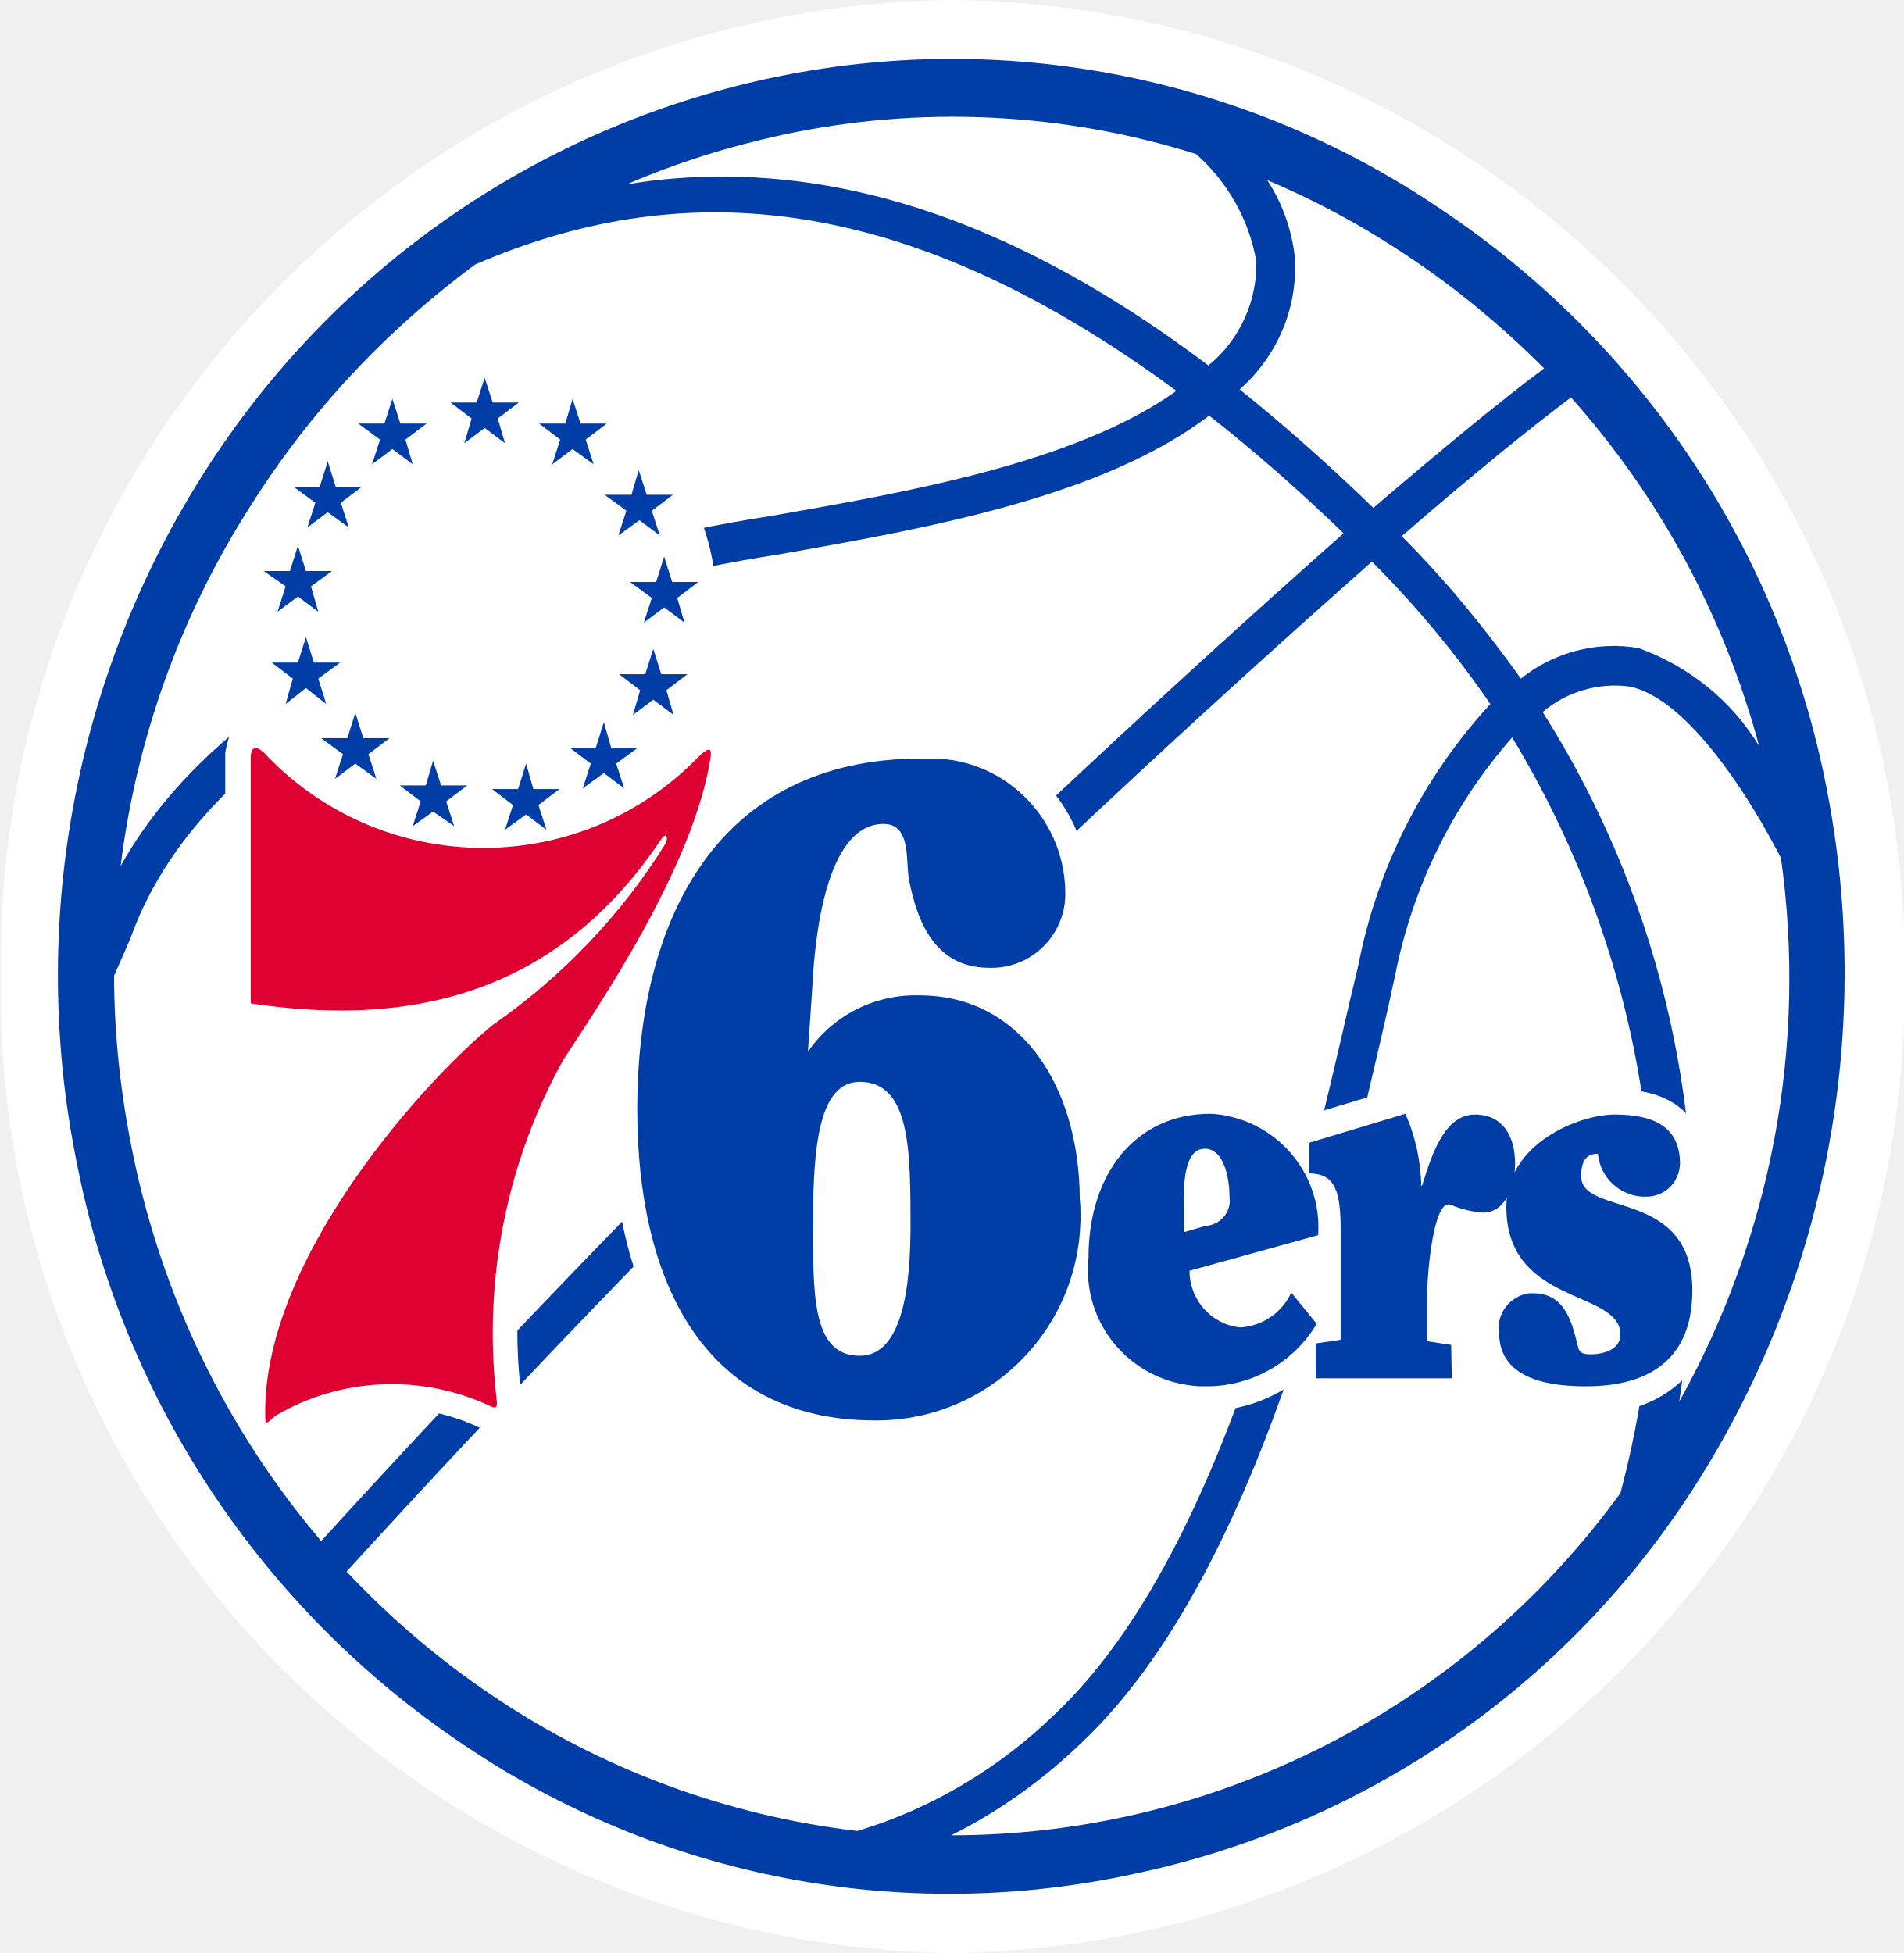
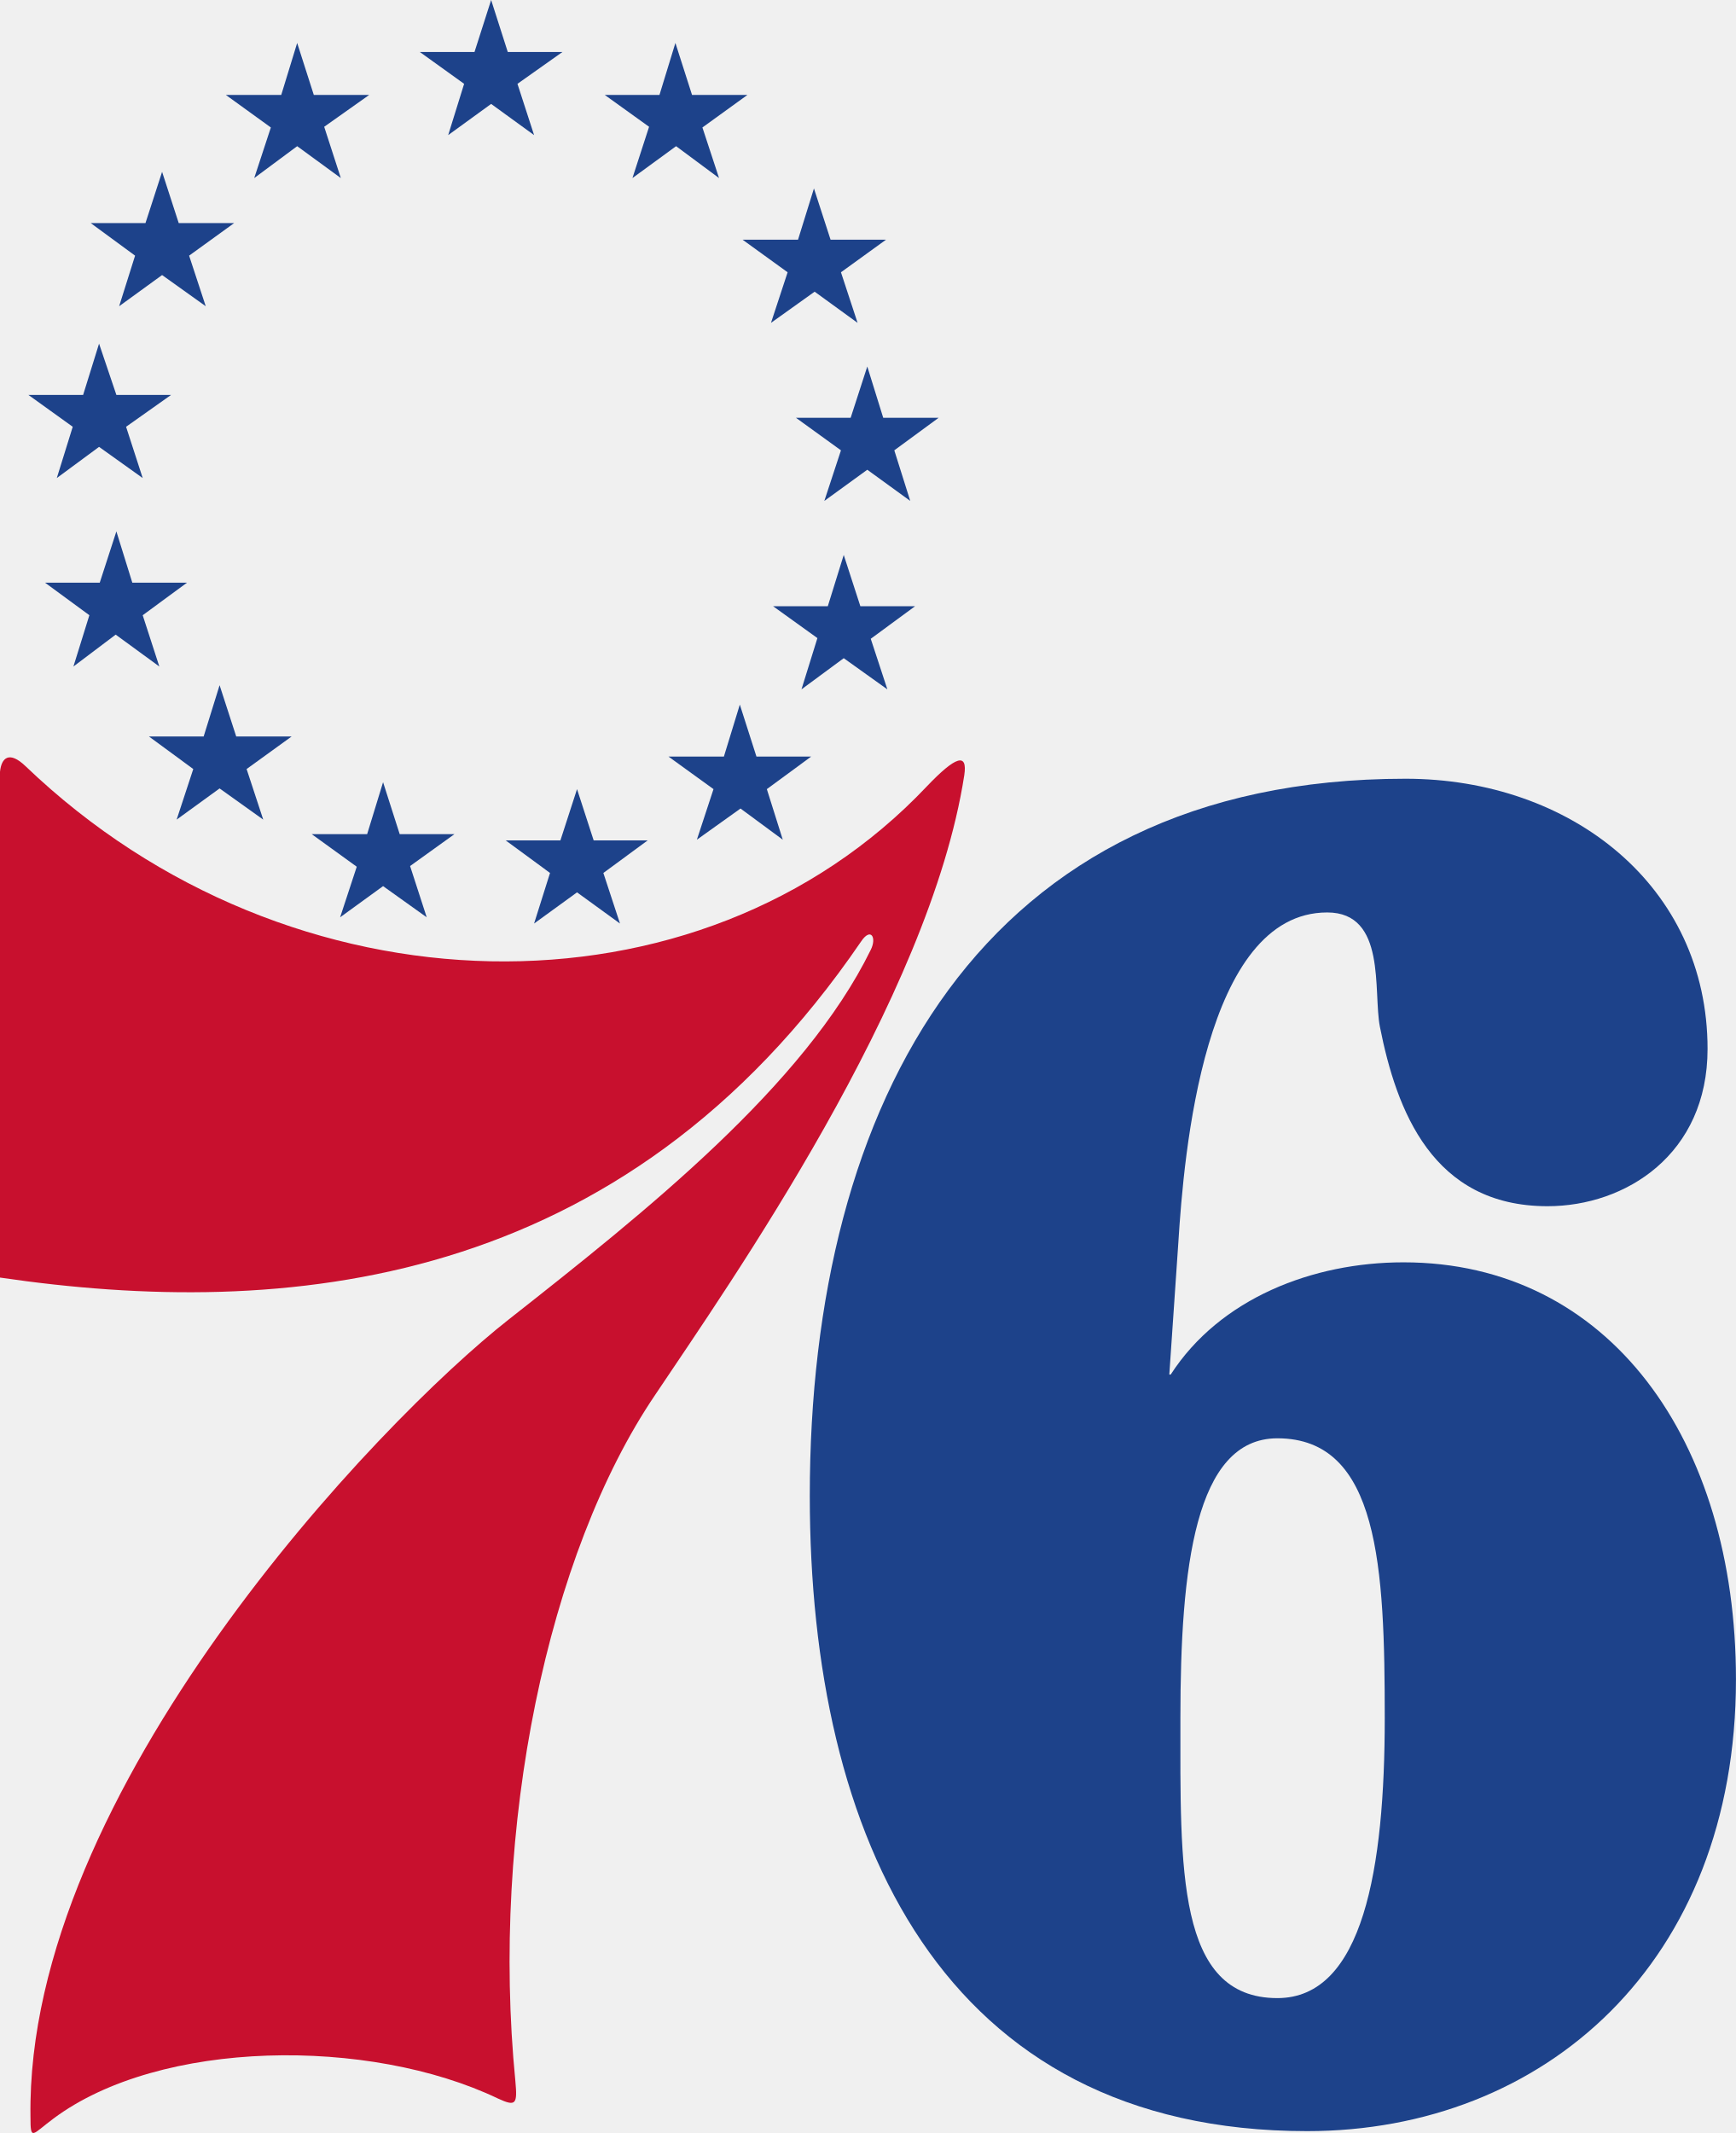
- <svg xmlns="http://www.w3.org/2000/svg" version="1.1" id="Layer_1" x="0px" y="0px" width="262px" height="268.8px" viewBox="0 0 262 268.8" style="enable-background:new 0 0 262 268.8;" xml:space="preserve">
-   <style type="text/css">
- 	.st0{fill:#FFFFFF;}
- 	.st1{fill:#003DA6;}
- 	.st2{fill:#DD0031;}
+ <svg xmlns="http://www.w3.org/2000/svg" version="1.1" id="Layer_1" x="0px" y="0px" viewBox="0 0 250.6 307.87" xml:space="preserve" width="250.6" height="307.87">
+   <defs id="defs17" />
+   <style type="text/css" id="style1">
+ 	.st0{fill:#1D428A;}
+ 	.st1{fill:#C8102E;}
</style>
-   <g>
-     <path class="st0" d="M131.1,268.8c-73.2-1-132-61.3-131-134.4C-0.9,61.2,57.8,0.9,131,0c35.5,0.4,68.6,14.7,93.4,40.1   c24.7,25.4,38.1,58.9,37.7,94.3C262.9,207.5,204.2,267.8,131.1,268.8z M131,6C61.2,6.9,5.1,64.5,6,134.4   c-0.9,69.9,55.2,127.5,125,128.4c69.7-1,125.8-58.6,125-128.4v-0.1c0.4-33.8-12.3-65.8-36-90.1C196.4,20,164.8,6.4,131,6z" />
-     <path class="st0" d="M259,134.4c0.9,71.6-56.4,130.4-128,131.4C59.4,264.8,2.1,206,3,134.4C2.1,62.7,59.4,3.9,131,3   C202.6,3.9,259.9,62.8,259,134.4" />
-     <path class="st1" d="M10.6,160.2c6.4,32.6,25.5,61.3,53,79.8c27.1,18.4,60.5,24.9,92.5,17.9c32.3-6.8,60.3-26.4,77.8-54.4   c17.7-28.3,23.9-62.2,17.5-94.9C245.1,76,226,47.3,198.3,28.8c-27.1-18.4-60.5-24.9-92.5-18C73.6,17.7,45.6,37.4,28,65.2   C10.1,93.4,3.9,127.5,10.6,160.2" />
-     <path class="st0" d="M172.9,36c0.1,5.5-2.3,10.8-6.6,14.3c-23.1-17.4-45-25.9-66.6-26c-4.5,0-9,0.3-13.5,1.1c6.9-3,14-5.2,21.3-6.8   c18.9-4.1,38.6-3.2,57.1,2.6C168.9,25,171.9,30.2,172.9,36" />
-     <path class="st0" d="M148.8,239.9c24.2-22.8,35.5-71.8,42.2-101.1l1-4.6c2.4-12.1,7.9-23.4,16.1-32.7c18.9,31.2,24.3,68.7,14.9,104   c-21.4,29.5-55.6,47.1-92.1,47.1C137.5,249.3,143.5,245,148.8,239.9" />
-     <path class="st0" d="M192.9,73.8c9.8-8.5,17.7-14.9,23.3-19.1c12.3,13.8,21.1,30.2,25.9,48c-3.8-6.3-9.7-11-16.6-13.5   c-5.8-1-11.7,0.6-16.2,4.2C204.3,86.4,198.9,79.8,192.9,73.8" />
-     <path class="st0" d="M18,129c11.2-30.9,52.2-43.4,67.7-48.2l0.7-0.2c6.8-1.8,13.8-3.2,20.8-4.3c19.9-3.5,44.4-7.8,59.2-19.1   c6.5,5.1,12.6,10.5,18.5,16.2c-49.3,43.7-96.3,90-140.7,138.7c-13.1-15.4-22-33.9-26-53.7c-1.6-7.9-2.5-16-2.5-24.1   C17,131.3,18,129.1,18,129" />
-     <path class="st0" d="M189,69.9c-6.2-6-12.4-11.5-18.4-16.3c5.2-4.6,8-11.2,7.6-18.1c-0.4-3.8-1.7-7.5-3.8-10.7   c6.9,2.9,13.5,6.5,19.7,10.7c6.6,4.4,12.8,9.6,18.4,15.2C206.6,55.1,198.7,61.6,189,69.9" />
-     <path class="st0" d="M161.9,53.8C148,63.7,125,67.7,106.2,71c-7.2,1.1-14.4,2.6-21.4,4.4l-0.7,0.2c-14.8,4.5-52.1,16-67.5,43.6   c2.2-17.7,8.3-34.6,17.9-49.6c8.1-12.9,18.6-24.1,30.9-33.2C92.7,24.6,123.4,25.4,161.9,53.8" />
-     <path class="st0" d="M224.3,94.5c8.1,1.7,16.7,15.6,20.8,23.6c3.6,25.8-1.3,52-14,74.8c0.6-4,1.1-8.2,1.5-12.7   c2.3-28.9-4.8-57.7-20.3-82.2C215.6,95.2,220,93.9,224.3,94.5" />
-     <path class="st0" d="M188.8,77.3c6,6,11.5,12.6,16.3,19.6c-9.3,10.1-15.6,22.6-18.2,36.1l-1.1,4.6c-6.6,28.7-17.6,76.6-40.6,98.3   c-7.6,7.4-16.9,13-27.2,16.1c-18-2.1-35.2-8.5-50.2-18.6c-7.3-4.9-14.1-10.7-20.1-17.1C92.3,167.4,139.3,121.1,188.8,77.3" />
-     <path class="st0" d="M162.8,169.5l3.1-0.9c1.9-0.2,3.3-1.9,3.2-3.8c0-0.1,0-0.1,0-0.2c0-2.3-0.6-6.6-3.4-6.6c-2.9,0-2.9,5-2.9,7.8   L162.8,169.5L162.8,169.5z" />
-     <path class="st0" d="M125.3,167.7c0-10.1-0.4-18.8-7-18.8c-5.4,0-6.4,8.7-6.4,18.8s-0.3,18.9,6.4,18.9   C123.9,186.6,125.3,177.8,125.3,167.7" />
-     <path class="st0" d="M162.8,169.5l3.1-0.9c1.9-0.2,3.3-1.9,3.2-3.8c0-0.1,0-0.1,0-0.2c0-2.3-0.6-6.6-3.4-6.6c-2.9,0-2.9,5-2.9,7.8   L162.8,169.5L162.8,169.5z" />
-     <path class="st0" d="M111.1,144.6L111.1,144.6c3.6-5,9.3-7.8,15.4-7.6c13.5,0,21.9,12,21.9,28.1c1.3,15.4-10.1,29-25.5,30.3   c-0.9,0.1-1.8,0.1-2.7,0.1c-24,0-32.7-19.8-32.7-42.8c0-26.5,11.2-48.3,39.1-48.3c10.2-0.7,19.1,7,19.8,17.2c0,0.3,0,0.7,0,1   c0.2,5.6-4.1,10.4-9.7,10.6c-0.3,0-0.5,0-0.8,0c-7.5,0-9.9-6.5-11-12.1c-0.4-2.4,0.4-7.7-3.5-7.7c-8.1,0-9.4,16.3-9.8,22.3   L111.1,144.6z" />
-     <path class="st0" d="M125.3,167.7c0-10.1-0.4-18.8-7-18.8c-5.4,0-6.4,8.7-6.4,18.8s-0.3,18.9,6.4,18.9   C123.9,186.6,125.3,177.8,125.3,167.7" />
-     <path class="st0" d="M202.9,149.7c-2.4,0-4.6,1.1-6.1,2.9c-0.2-0.4-0.3-0.7-0.5-1.1L195,149l-18.4,5.5v10.3h3.4c0.3,0,0.5,0,0.6,0   c0.4,1.4,0.6,2.9,0.5,4.4v12l-3.4,0.5v11.4h25.5v-11.4l-3.3-0.5v-3.5c0.1-2.7,0.4-5.5,0.9-8.1c1.1,0.3,2.2,0.5,3.3,0.5   c4.6,0,7.8-4.2,7.8-10.3c0.6-5-2.9-9.5-7.9-10.1C203.6,149.8,203.2,149.7,202.9,149.7" />
-     <path class="st0" d="M234.9,161.8c-0.2-0.5-0.3-1.1-0.3-1.6c0-3.1-1.2-10.3-12.4-10.3c-6.2,0-18.3,4.9-18.3,16.1   c-0.1,3.4,0.9,6.8,3,9.5c-2.6,1.7-4.1,4.7-3.9,7.8c0,4.1,2,10.9,15.4,10.9c8.6,1.2,16.6-4.8,17.9-13.4c0.2-1.1,0.2-2.2,0.1-3.2   C236.6,172.2,236.1,166.9,234.9,161.8" />
-     <path class="st0" d="M100.2,101c-0.7-0.8-1.7-1.3-2.8-1.3c-1.7,0-3,1.1-4.6,2.8c-5.5,5.9-13.2,9.2-21.3,9   c-12.1-0.5-23.6-5.6-32.1-14.4c-0.7-0.7-1.7-1.1-2.7-1.1c-4.5,0-5.7,7.5-5.7,7.6v37.5l2.9,0.4c9.7,1.7,19.6,1.4,29.2-1.1   c-9.3,8.6-30.4,31.9-30.1,54.2c0.1,4.1,2.5,4.5,3.6,4.5c1,0,2-0.5,2.8-1.2c0.2-0.1,0.3-0.3,0.6-0.5c4-2.6,8.6-3.8,13.4-3.6   c4.3-0.1,8.5,0.8,12.4,2.6c0.7,0.4,1.5,0.6,2.3,0.6c1,0,2-0.4,2.7-1.2c0.9-1.2,1.2-2.6,0.9-4.1c-1.8-15.2,1.3-30.6,8.6-44l1-1.5   c5.7-8.7,17.6-26.7,19.8-41.6C101.4,103.4,101,102.1,100.2,101" />
-     <path class="st0" d="M170.6,179.1c-1.2-0.1-2.2-0.8-2.7-1.9l6.5-1.8C173.4,176.9,172.1,178.2,170.6,179.1 M184.9,172.6l-0.2-2.8   c-0.1-1.8-0.4-3.6-0.8-5.3l-0.1-3.3l-0.6,0.9c-2.3-7.4-9.1-12.4-16.8-12.4c-11.8,0-20.1,9.6-20.1,23.3c-1,10.6,6.8,20.1,17.4,21.1   c0.7,0.1,1.3,0.1,2,0.1c7.5,0.1,14.5-3.9,18.4-10.4l0.5-0.9l-0.4-10.2L184.9,172.6z" />
-     <path class="st0" d="M141,139.4c-0.7-1-1.4-2.1-2-3c6.6-1.2,11.2-7.1,10.9-13.8c-0.2-12.1-10.1-21.9-22.3-21.7c-0.3,0-0.6,0-0.9,0   c-26.6,0-42.5,19.4-42.5,51.8c0,29.4,13.1,46.3,36.1,46.3c18.6,0,31.6-14,31.6-33.9C150.8,155.7,147,146.8,141,139.4" />
-     <path class="st1" d="M162.9,165.9c0-2.7,0-7.8,2.9-7.8c2.7,0,3.4,4.2,3.4,6.6c0.3,1.9-1,3.7-3,4c-0.1,0-0.1,0-0.2,0l-3.1,0.9   L162.9,165.9z M170.7,182.7c-4-0.4-7-3.8-7-7.8l17.7-4.9c0.6-8.7-6-16.1-14.6-16.7c-0.1,0-0.2,0-0.3,0c-10,0-16.7,8-16.7,19.8   c-0.9,8.8,5.4,16.6,14.2,17.6c0.6,0.1,1.2,0.1,1.8,0.1c6.3,0.1,12.2-3.2,15.4-8.6l-3.5-4.3C176.5,180.6,173.8,182.5,170.7,182.7" />
-     <path class="st1" d="M199.8,189.7h-18.7v-4.8l3.4-0.5v-15c0-5.4-0.7-7.9-4.4-7.9v-4.2l13.3-4c1.4,3.1,2.1,6.5,2.2,9.9h0.1   c1.3-4.1,3-9.8,7.3-9.8c3.8,0,5.5,3,5.5,6.7s-1.6,6.8-4.4,6.8c-1.5-0.1-3.1-0.5-4.5-1.1c-2.4-0.8-3.2,10-3.2,12.2v6.6l3.3,0.5   L199.8,189.7z" />
-     <path class="st1" d="M231.2,160.2c-0.1,2.6-2.2,4.6-4.8,4.5c-0.1,0-0.3,0-0.4,0c-3.2-0.2-5.8-2.7-6.1-5.9c-1.4,0-2.3,0.7-2.3,3.1   c0,5.6,15.3,1.6,15.3,15.7c0,10.6-7.4,13.2-14.6,13.2c-4.3,0-12-0.6-12-7.4c-0.4-2.6,1.5-5,4.1-5.4c0.2,0,0.4,0,0.6,0   c4.6,0,5.4,4.4,6.2,7.5c0.2,0.8,0.9,0.9,1.6,0.9c2.5,0,4.2-1,4.2-2.7c0-6.3-15.7-3.9-15.7-17.6c0-8.7,10-12.7,14.9-12.7   C227.8,153.4,231.2,155.2,231.2,160.2" />
-     <path class="st1" d="M118.3,186.6c-6.7,0-6.4-8.8-6.4-18.9c0-10.1,0.9-18.8,6.4-18.8c6.7,0,7,8.7,7,18.8   C125.4,177.8,124,186.6,118.3,186.6 M126.6,137c-6-0.2-11.8,2.6-15.3,7.6h-0.1l0.6-8.9c0.3-6,1.7-22.3,9.8-22.3   c3.9,0,3,5.3,3.5,7.7c1.1,5.6,3.5,12.1,11,12.1c5.6,0.2,10.3-4.2,10.5-9.8c0-0.3,0-0.5,0-0.8c-0.2-10.2-8.6-18.4-18.8-18.2   c-0.3,0-0.7,0-1,0c-27.9,0-39.1,21.9-39.1,48.3c0,23,8.7,42.8,32.7,42.8c15.5,0.1,28.1-12.3,28.3-27.8c0-0.9,0-1.8-0.1-2.7   C148.5,149,140.1,137,126.6,137" />
-     <path class="st2" d="M34.5,104v34.1c18.6,2.8,40.8,0.9,56.5-22.6c0.7-1,1-0.3,0.6,0.6c-6.1,9.8-14.2,18.3-23.7,24.9   c-8.6,6.9-31.7,31.8-31.4,53.7c0,1.7,0.1,1.2,1.5,0.1c8.9-5.2,19.8-5.7,29.2-1.4c1.2,0.6,1.3,0.4,1.1-1.2   c-1.8-16,1.4-32.2,9.2-46.3c4.9-7.5,18-26.7,20.3-41.7c0.2-1.6-0.5-1.3-2.4,0.7c-16.3,16-42.5,15.7-58.5-0.7   c-0.2-0.2-0.4-0.5-0.7-0.7C35.1,102.5,34.6,103,34.5,104" />
-     <path class="st0" d="M98.6,83.5c0.2,17.8-14,32.5-31.9,32.7c-17.8-0.2-32.1-14.9-31.9-32.7c-0.2-17.8,14-32.5,31.9-32.7   C84.6,51,98.8,65.7,98.6,83.5" />
-     <polygon class="st1" points="66.7,52 67.8,55.4 71.4,55.4 68.5,57.6 69.5,61 66.7,58.9 63.9,61 64.9,57.6 62,55.4 65.6,55.4  " />
-     <polygon class="st1" points="87.9,64.7 89,68.1 92.6,68.1 89.7,70.3 90.8,73.7 88,71.6 85.1,73.7 86.2,70.3 83.2,68.1 86.9,68.1     " />
-     <polygon class="st1" points="78.8,54.9 79.9,58.3 83.5,58.3 80.6,60.5 81.7,63.9 78.8,61.8 76,63.9 77.1,60.5 74.2,58.3 77.8,58.3     " />
-     <polygon class="st1" points="91.4,76.6 92.5,80.1 96.1,80.1 93.2,82.3 94.2,85.7 91.4,83.6 88.6,85.7 89.7,82.3 86.7,80.1    90.3,80.1  " />
-     <polygon class="st1" points="89.9,89.3 91,92.8 94.6,92.8 91.7,95 92.7,98.4 89.9,96.3 87.1,98.4 88.1,95 85.2,92.8 88.8,92.8  " />
-     <polygon class="st1" points="83.1,99.4 84.1,102.9 87.8,102.9 84.8,105.1 85.9,108.5 83.1,106.4 80.2,108.5 81.3,105.1 78.4,102.9    82,102.9  " />
-     <polygon class="st1" points="72.4,105.1 73.4,108.6 77,108.6 74.1,110.8 75.2,114.2 72.4,112.1 69.5,114.2 70.6,110.8 67.7,108.6    71.3,108.6  " />
-     <polygon class="st1" points="45.1,63.5 44,67 40.4,67 43.4,69.2 42.3,72.6 45.1,70.5 48,72.6 46.9,69.2 49.8,67 46.2,67  " />
-     <polygon class="st1" points="54,54.9 52.9,58.3 49.3,58.3 52.3,60.5 51.2,63.9 54,61.8 56.8,63.9 55.8,60.5 58.7,58.3 55.1,58.3     " />
-     <polygon class="st1" points="41,75.1 39.9,78.6 36.3,78.6 39.3,80.7 38.2,84.2 41,82.1 43.8,84.2 42.8,80.7 45.7,78.6 42.1,78.6     " />
-     <polygon class="st1" points="42.1,87.7 41,91.2 37.4,91.2 40.3,93.4 39.3,96.9 42.1,94.7 44.9,96.9 43.8,93.4 46.8,91.2 43.2,91.2     " />
-     <polygon class="st1" points="48.9,98.1 47.8,101.6 44.2,101.6 47.2,103.8 46.1,107.2 48.9,105.1 51.8,107.2 50.7,103.8 53.6,101.6    50,101.6  " />
-     <polygon class="st1" points="59.6,104.7 58.6,108.1 55,108.1 57.9,110.3 56.8,113.7 59.6,111.7 62.5,113.7 61.4,110.3 64.3,108.1    60.7,108.1  " />
+   <g id="g17" transform="translate(-74.8,-44)">
+     <g id="g3">
+       <g id="g2">
+         <path class="st0" d="m 277.4,226.2 c -13.1,0 -26.5,5.2 -33.6,16.2 h -0.2 -0.3 0.3 l 1.3,-19 c 0.8,-12.8 3.7,-47.7 21.5,-47.7 8.6,0 6.6,11.4 7.6,16.5 2.4,12.1 7.6,25.9 24.2,25.9 11.3,0 23.1,-7.5 23.1,-22.7 0,-23.5 -19.7,-39 -43.6,-39 -61.3,0 -86,46.8 -86,103.5 0,49.2 19.1,91.7 71.8,91.7 34.2,0 61.9,-24.3 61.9,-65.2 0,-34.5 -18.3,-60.2 -48,-60.2 z m -18.2,106.2 c -14.6,0 -14,-18.8 -14,-40.4 0,-21.7 2.1,-40.4 14,-40.4 14.7,0 15.5,18.7 15.5,40.4 0,21.6 -3.1,40.4 -15.5,40.4 z" id="path1" />
+         <path class="st1" d="m 74.8,155.4 v 73 c 40.9,6 89.8,2 124.3,-48.5 1.4,-2.1 2.3,-0.6 1.4,1.2 -9.6,19.6 -32.5,37.8 -52.2,53.3 -19,14.9 -69.8,68.2 -69.1,115.1 0,3.6 0.2,2.6 3.3,0.3 15.4,-11.5 45.6,-11.8 64.2,-2.9 2.6,1.2 2.8,0.8 2.5,-2.5 -3.6,-36.4 4.6,-76.1 20.2,-99.1 10.7,-16 39.6,-57.1 44.6,-89.4 0.5,-3.3 -1.2,-2.8 -5.4,1.6 -32.7,34.6 -91.9,33.7 -130.1,-2.9 -2.4,-2.3 -3.5,-1.2 -3.7,0.8" id="path2" />
+       </g>
+     </g>
+     <g id="g16">
+       <g id="g15">
+         <polygon class="st0" points="156,51.5 149.5,56.1 151.9,63.5 145.7,59 139.5,63.5 141.8,56.1 135.4,51.5 143.3,51.5 145.7,44 148.1,51.5 " id="polygon3" />
+         <polygon class="st0" points="202.7,78.6 196.2,83.3 198.6,90.6 192.4,86.1 186.1,90.6 188.5,83.3 182,78.6 190,78.6 192.3,71.2 194.7,78.6 " id="polygon4" />
+         <polygon class="st0" points="182.7,57.7 176.2,62.4 178.6,69.7 172.4,65.1 166.1,69.7 168.5,62.3 162.1,57.7 170,57.7 172.3,50.2 174.7,57.7 " id="polygon5" />
+         <polygon class="st0" points="210.3,104.3 203.9,109 206.2,116.3 200,111.8 193.8,116.3 196.2,109 189.7,104.3 197.6,104.3 200,96.9 202.3,104.3 " id="polygon6" />
+         <polygon class="st0" points="206.9,131.5 200.5,136.2 202.9,143.5 196.6,139 190.5,143.5 192.8,136.1 186.4,131.5 194.3,131.5 196.6,124.1 199,131.5 " id="polygon7" />
+         <polygon class="st0" points="191.9,153.2 185.5,157.9 187.8,165.2 181.7,160.7 175.4,165.2 177.8,157.9 171.3,153.2 179.3,153.2 181.6,145.7 184,153.2 " id="polygon8" />
+         <polygon class="st0" points="168.3,165.3 161.9,170 164.3,177.3 158.1,172.8 151.9,177.3 154.2,170 147.8,165.3 155.7,165.3 158.1,157.9 160.5,165.3 " id="polygon9" />
+         <polygon class="st0" points="87.9,76.2 94.3,80.9 92,88.2 98.2,83.7 104.5,88.2 102.1,80.9 108.6,76.2 100.6,76.2 98.2,68.8 95.8,76.2 " id="polygon10" />
+         <polygon class="st0" points="107.4,57.7 113.9,62.4 111.5,69.7 117.7,65.1 124,69.7 121.6,62.3 128.1,57.7 120.1,57.7 117.7,50.2 115.4,57.7 " id="polygon11" />
+         <polygon class="st0" points="78.9,101 85.3,105.6 83,113 89.1,108.5 95.4,113 93,105.6 99.5,101 91.6,101 89.1,93.6 86.8,101 " id="polygon12" />
+         <polygon class="st0" points="81.3,128.1 87.7,132.8 85.4,140.2 91.5,135.6 97.8,140.2 95.4,132.8 101.8,128.1 93.9,128.1 91.6,120.7 89.2,128.1 " id="polygon13" />
+         <polygon class="st0" points="96.3,150.3 102.7,155 100.3,162.3 106.5,157.8 112.8,162.3 110.4,155 116.9,150.3 108.9,150.3 106.5,142.9 104.2,150.3 " id="polygon14" />
+         <polygon class="st0" points="119.8,164.4 126.3,169.1 123.9,176.4 130.1,171.9 136.4,176.4 134,169 140.4,164.4 132.5,164.4 130.1,156.9 127.8,164.4 " id="polygon15" />
+       </g>
+     </g>
  </g>
</svg>
